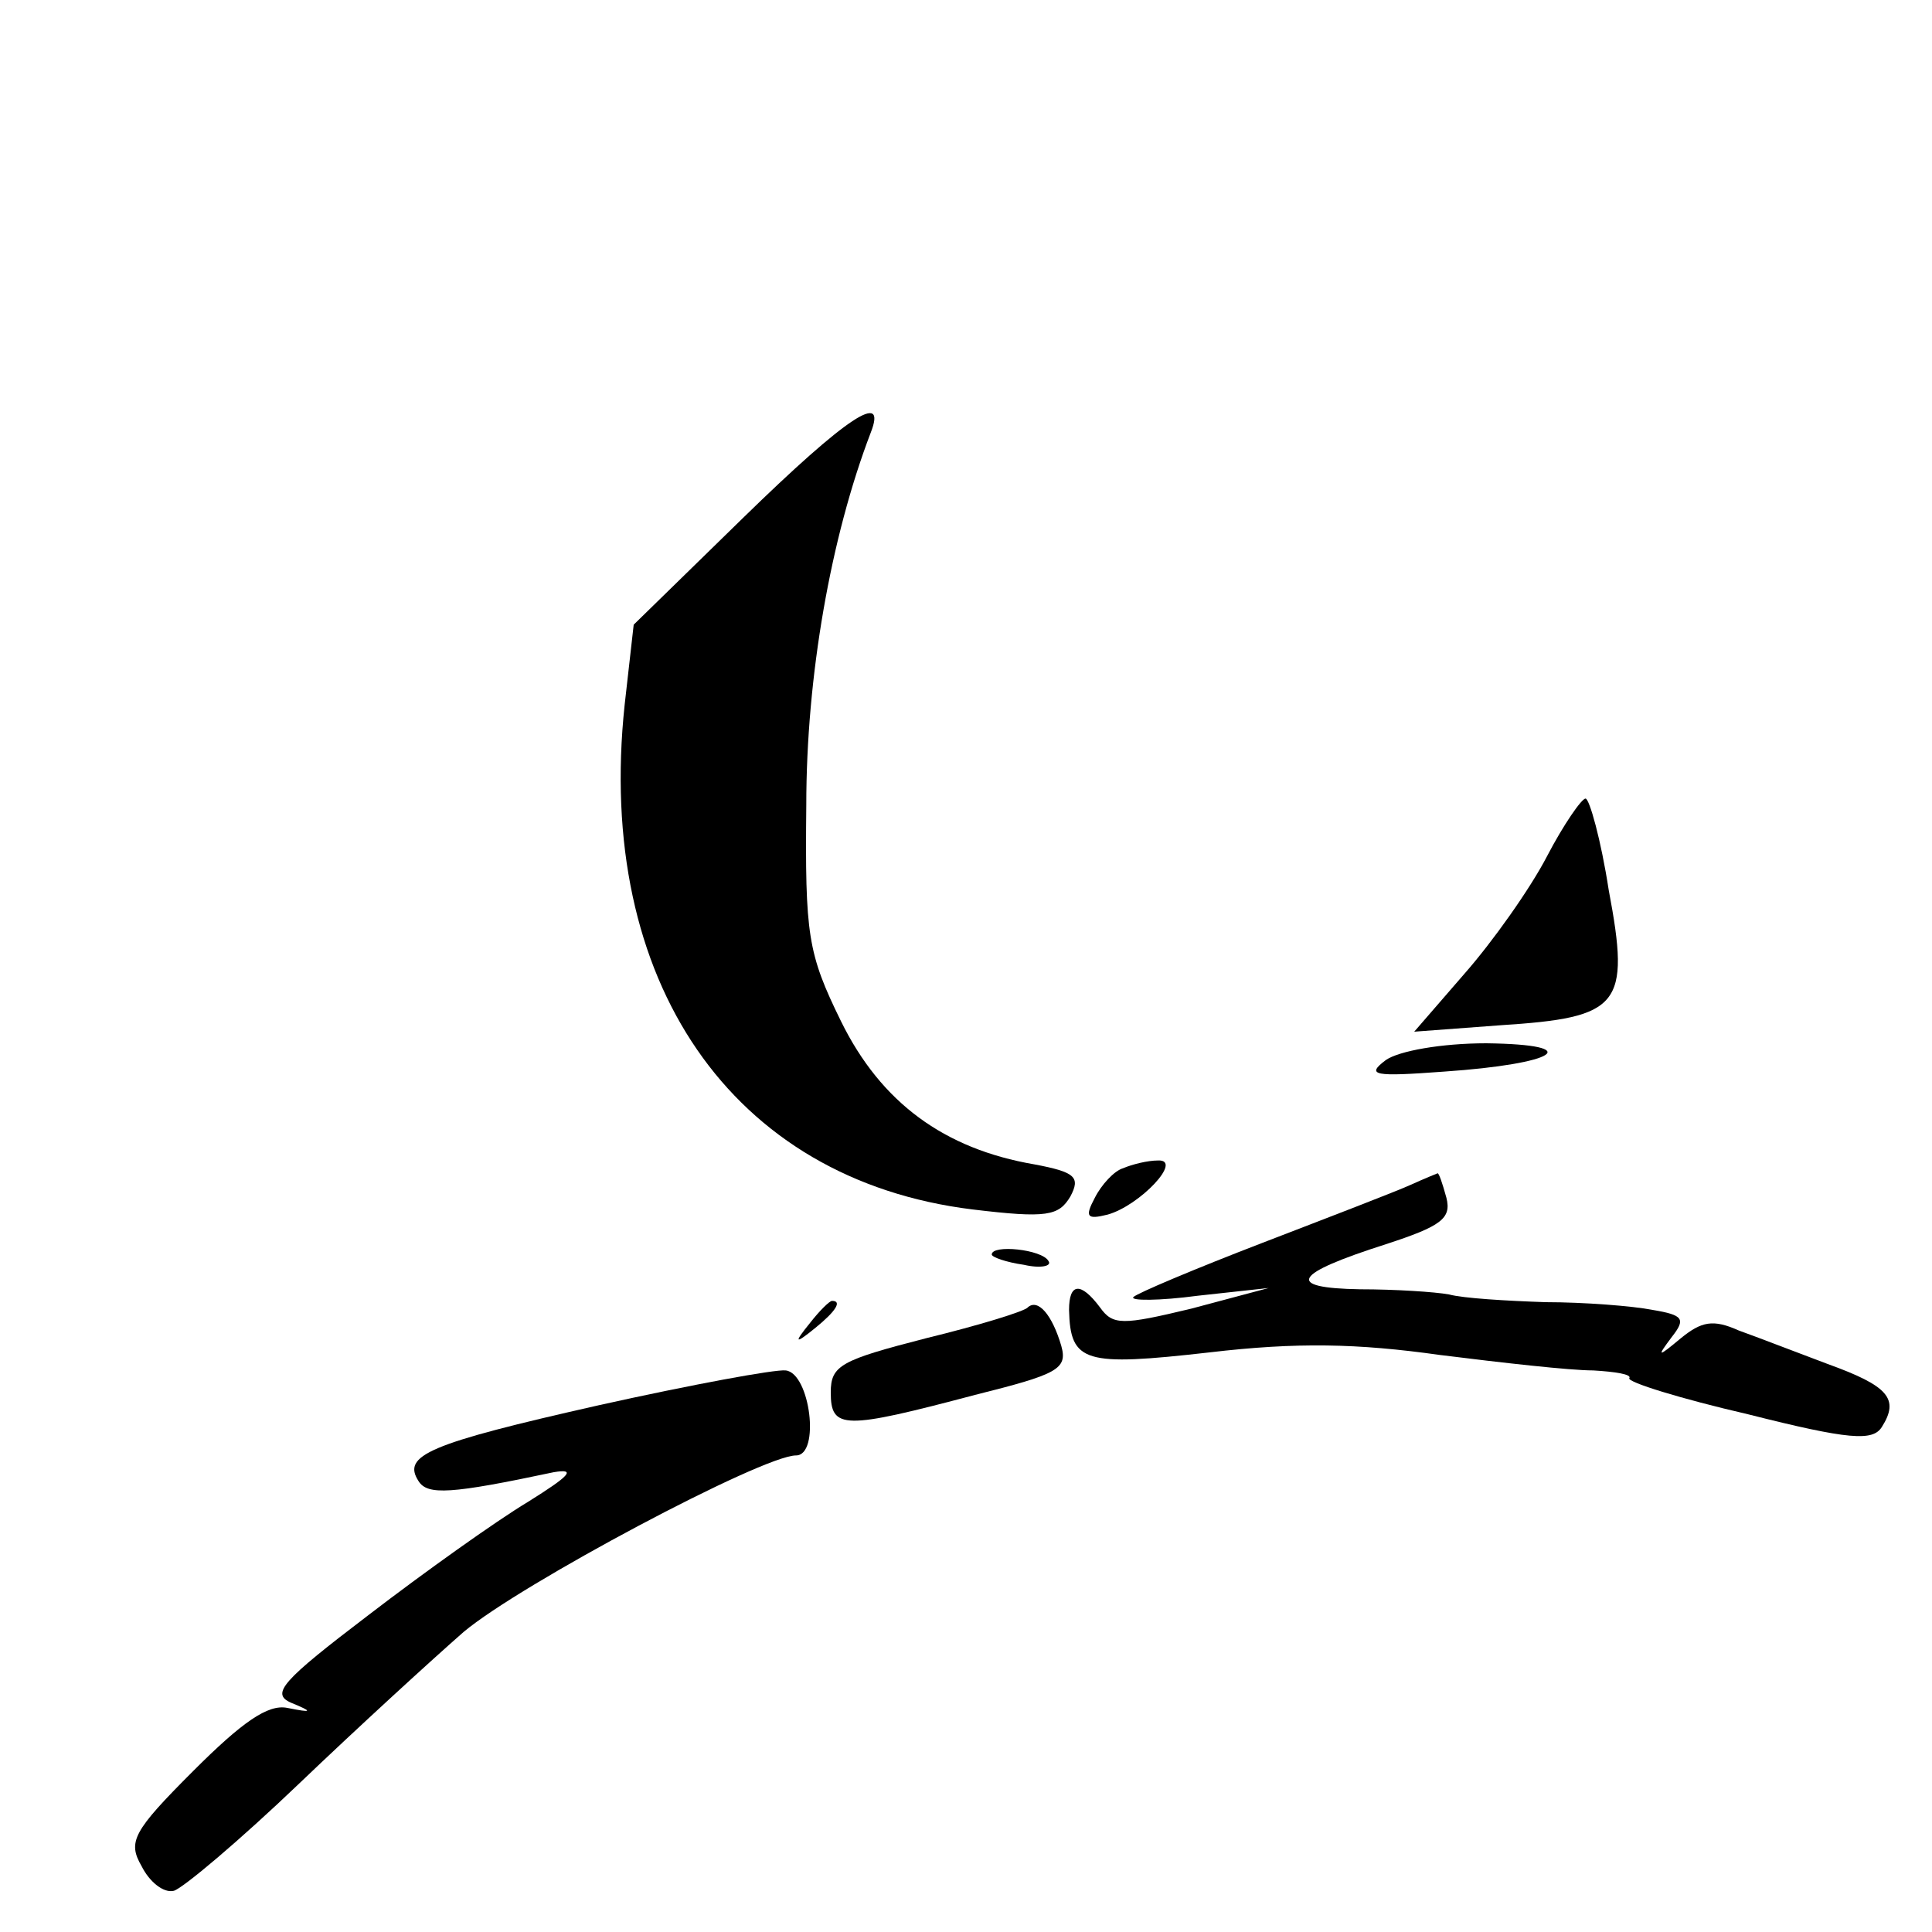
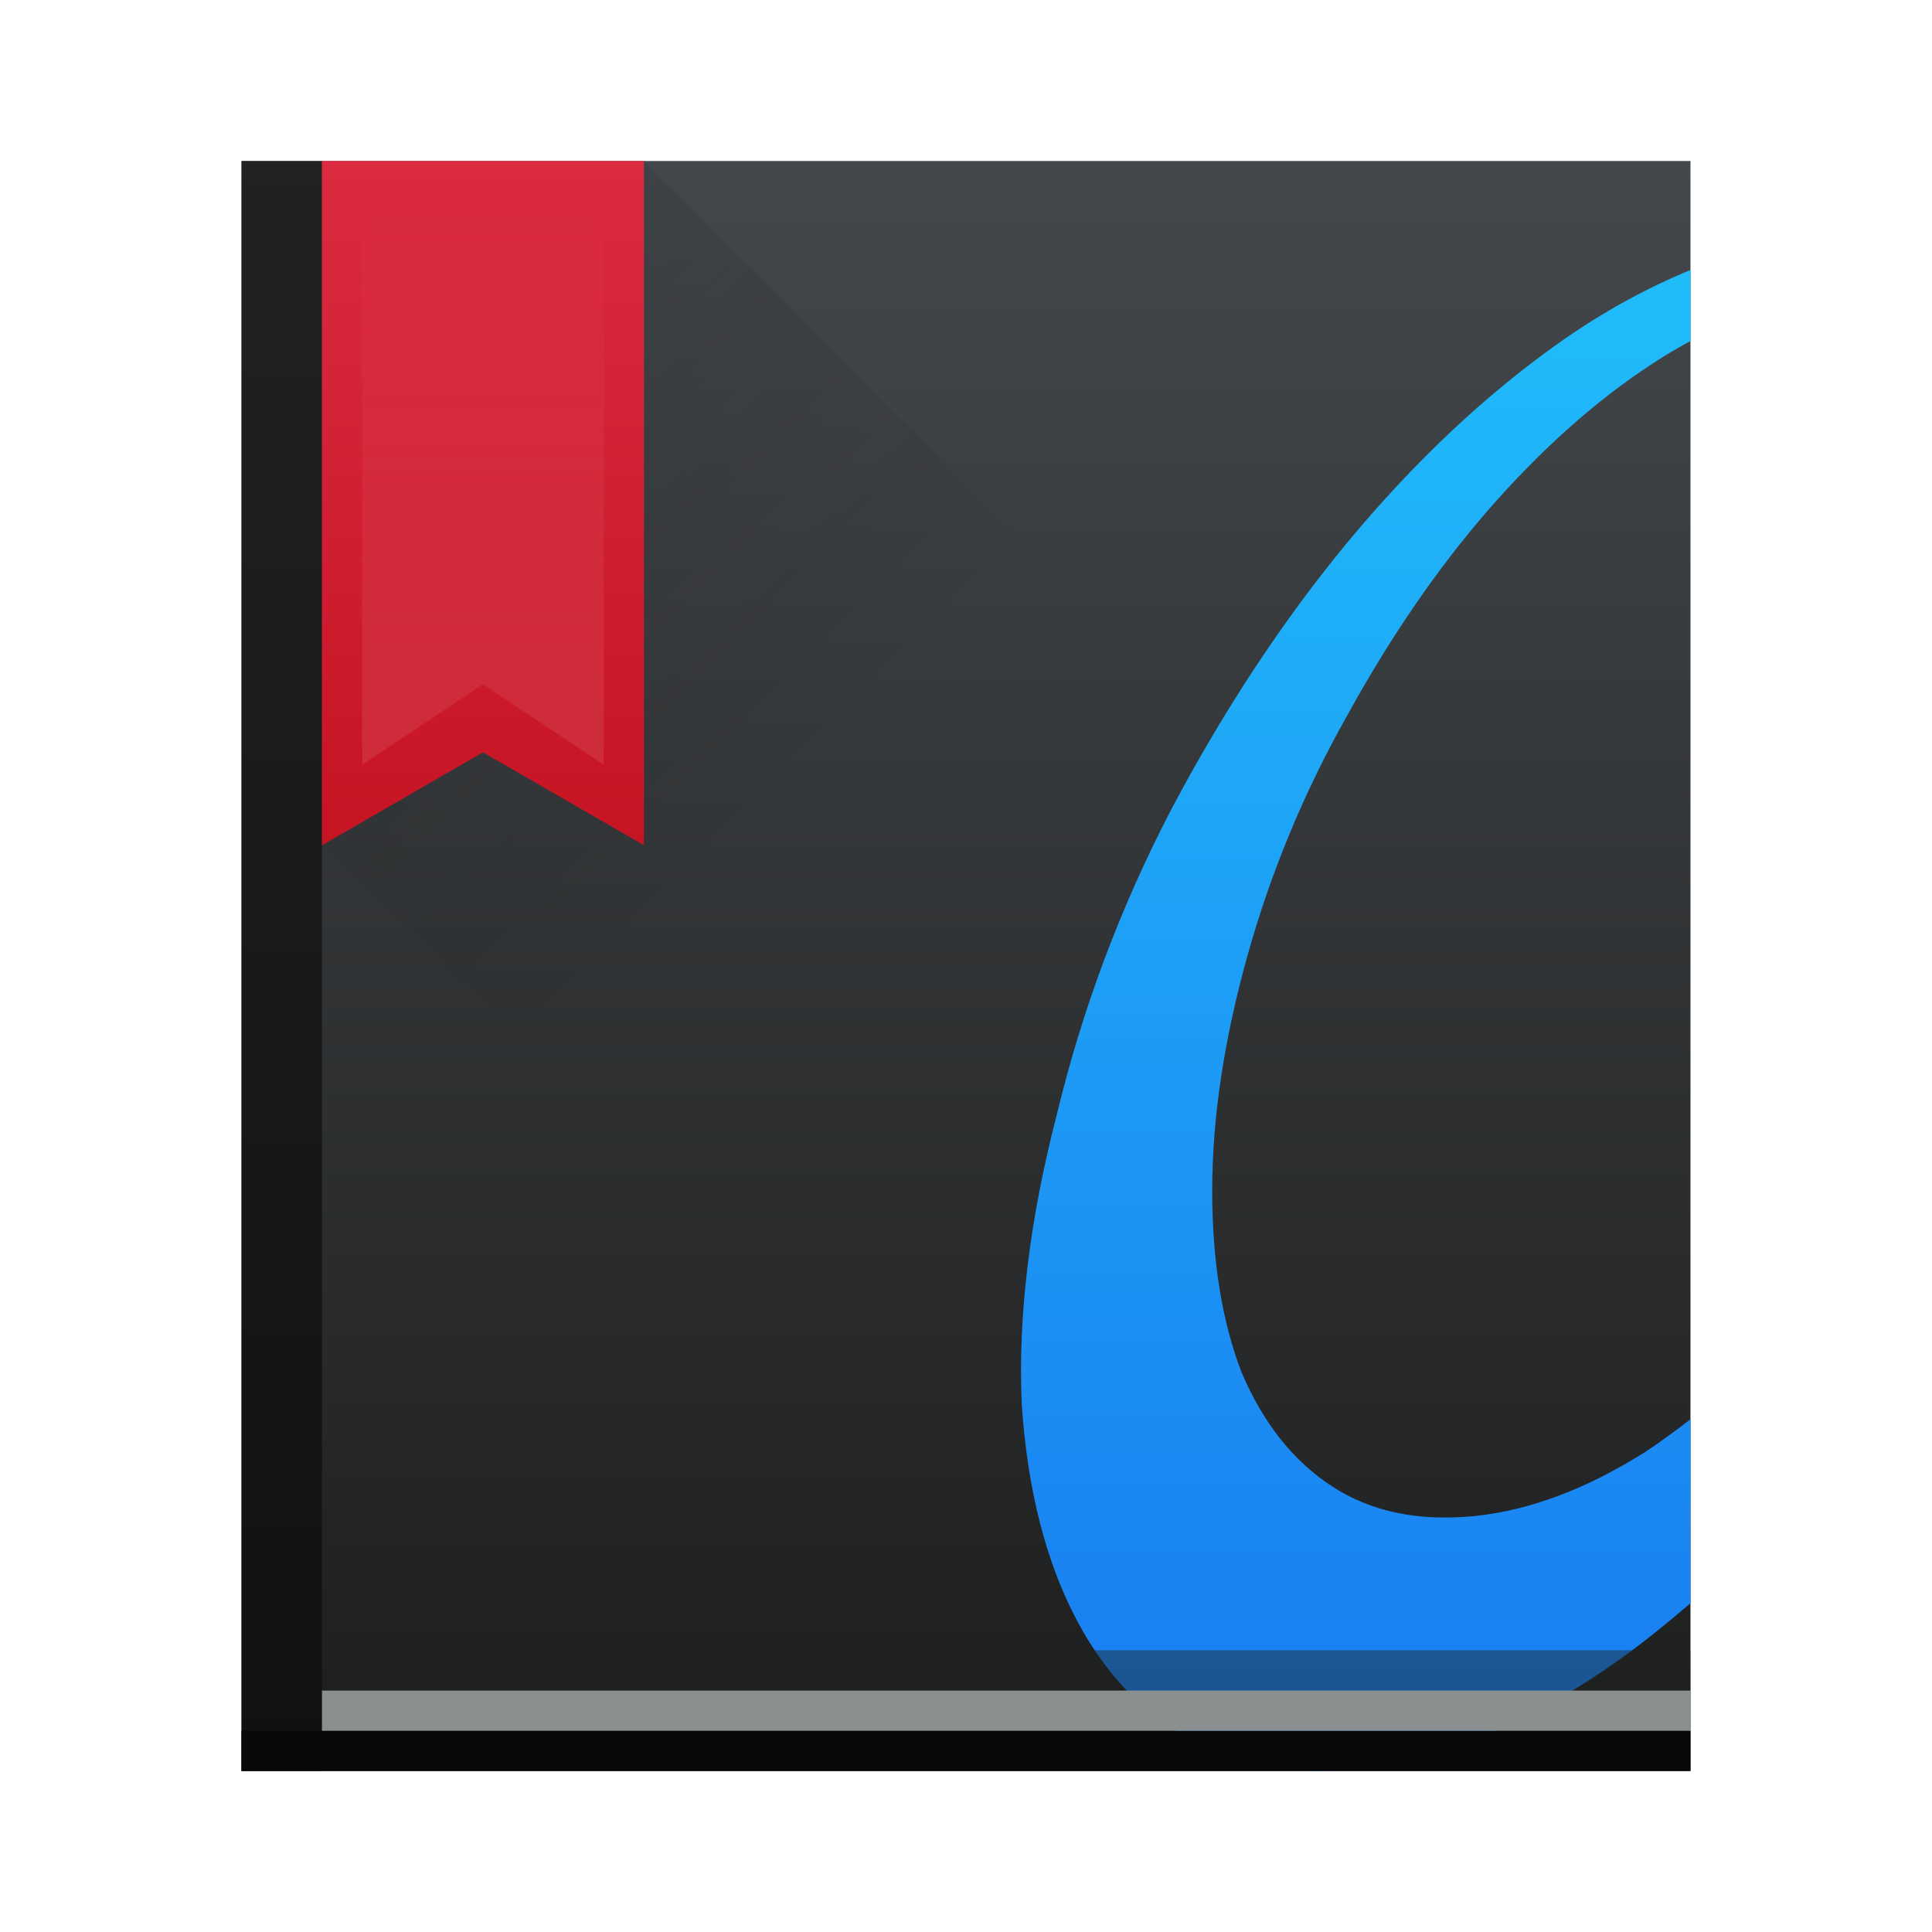
- <svg xmlns="http://www.w3.org/2000/svg" width="32" height="32" viewBox="0 0 150 150" version="1.0" preserveAspectRatio="xMidYMid meet">
-   <g transform="translate(0,150) scale(0.1,-0.1)" fill="#000000" stroke="none">
-     <path d="M577 1098 l-85 -83 -7 -62 c-23 -215 83 -369 270 -392 58 -7 67 -5 76 10 8 15 4 19 -28 25 -70 12 -119 48 -150 111 -26 53 -28 67 -27 168 0 100 19 208 50 289 13 33 -18 13 -99 -66z" />
-     <path d="M1201 835 c-13 -25 -42 -66 -64 -91 l-39 -45 67 5 c93 6 101 15 84 105 -6 39 -15 71 -18 71 -3 0 -17 -20 -30 -45z" />
-     <path d="M1076 677 c-16 -12 -9 -13 45 -9 88 6 111 21 33 22 -35 0 -68 -6 -78 -13z" />
-     <path d="M872 593 c-7 -2 -17 -13 -22 -23 -8 -15 -6 -17 10 -13 25 7 59 43 39 42 -8 0 -20 -3 -27 -6z" />
-     <path d="M1095 580 c-11 -5 -63 -25 -115 -45 -52 -20 -97 -39 -100 -42 -3 -3 20 -3 50 1 l55 6 -60 -16 c-54 -13 -61 -13 -71 1 -15 20 -24 19 -24 -2 1 -41 12 -44 109 -33 68 8 115 7 179 -2 48 -6 101 -12 119 -12 17 -1 30 -3 28 -6 -2 -3 40 -16 92 -28 79 -20 97 -21 104 -10 14 22 5 32 -42 49 -24 9 -55 21 -69 26 -20 9 -29 7 -45 -6 -18 -15 -19 -15 -7 1 11 14 9 17 -15 21 -15 3 -53 6 -83 6 -30 1 -64 3 -75 6 -11 2 -42 4 -69 4 -59 1 -52 12 20 35 43 14 51 20 47 36 -3 11 -6 20 -7 19 0 0 -10 -4 -21 -9z" />
-     <path d="M770 526 c0 -2 11 -6 25 -8 13 -3 22 -1 19 3 -5 9 -44 13 -44 5z" />
-     <path d="M629 473 c-13 -16 -12 -17 4 -4 16 13 21 21 13 21 -2 0 -10 -8 -17 -17z" />
-     <path d="M798 485 c-2 -3 -38 -14 -79 -24 -66 -17 -74 -21 -74 -42 0 -29 10 -29 112 -2 64 16 72 20 67 38 -7 24 -18 37 -26 30z" />
-     <path d="M465 409 c-133 -30 -153 -39 -140 -59 7 -11 25 -10 105 7 18 3 12 -3 -20 -23 -25 -15 -81 -55 -124 -88 -67 -51 -76 -61 -60 -68 17 -7 17 -8 -3 -4 -15 3 -35 -11 -73 -49 -47 -47 -51 -55 -40 -74 6 -12 17 -21 25 -19 7 2 51 39 97 83 46 44 104 97 128 118 44 37 232 137 258 137 19 0 11 64 -8 66 -8 1 -73 -11 -145 -27z" />
+ <svg xmlns="http://www.w3.org/2000/svg" xmlns:xlink="http://www.w3.org/1999/xlink" width="48" height="48" id="svg5453" version="1.1">
+   <defs id="defs5455">
+     <linearGradient id="linearGradient5022">
+       <stop style="stop-color:#ffffff;stop-opacity:1;" offset="0" id="stop5024" />
+       <stop style="stop-color:#ffffff;stop-opacity:0;" offset="1" id="stop5026" />
+     </linearGradient>
+     <linearGradient xlink:href="#linearGradient4159" id="linearGradient4158" x1="409.571" y1="543.798" x2="409.571" y2="503.798" gradientUnits="userSpaceOnUse" gradientTransform="matrix(1.125001,0,0,1,-51.07197,0)" />
+     <linearGradient id="linearGradient4143">
+       <stop style="stop-color:#197cf1;stop-opacity:1" offset="0" id="stop4145" />
+       <stop style="stop-color:#20bcfa;stop-opacity:1" offset="1" id="stop4147" />
+     </linearGradient>
+     <linearGradient xlink:href="#linearGradient4143" id="linearGradient4555" x1="35" y1="44" x2="35" y2="7" gradientUnits="userSpaceOnUse" />
+     <linearGradient id="linearGradient4159">
+       <stop style="stop-color:#1d1e1e;stop-opacity:1" offset="0" id="stop4161" />
+       <stop style="stop-color:#44484c;stop-opacity:1" offset="1" id="stop4163" />
+     </linearGradient>
+     <linearGradient id="linearGradient4435">
+       <stop style="stop-color:#c61423;stop-opacity:1" offset="0" id="stop4437" />
+       <stop style="stop-color:#dc2b41;stop-opacity:1" offset="1" id="stop4439" />
+     </linearGradient>
+     <linearGradient xlink:href="#linearGradient4435" id="linearGradient4866" x1="396.571" y1="520.798" x2="396.571" y2="503.798" gradientUnits="userSpaceOnUse" />
+     <linearGradient xlink:href="#linearGradient4227" id="linearGradient4884" x1="8" y1="4" x2="22" y2="18" gradientUnits="userSpaceOnUse" />
+     <linearGradient id="linearGradient4227">
+       <stop id="stop4229" offset="0" style="stop-color:#292c2f;stop-opacity:1" />
+       <stop id="stop4231" offset="1" style="stop-color:#000000;stop-opacity:0;" />
+     </linearGradient>
+     <linearGradient xlink:href="#linearGradient5022" id="linearGradient5028" x1="396.571" y1="527.798" x2="396.571" y2="504.798" gradientUnits="userSpaceOnUse" />
+   </defs>
+   <g id="layer1" transform="translate(-384.5714,-499.798)">
+     <rect style="opacity:1;fill:url(#linearGradient4158);fill-opacity:1.0;stroke:none" id="rect4139" width="36" height="40" x="390.571" y="503.798" ry="0" />
+     <path style="font-style:normal;font-variant:normal;font-weight:normal;font-stretch:normal;font-size:medium;line-height:125%;font-family:'Impregnable Personal Use Only';-inkscape-font-specification:'Impregnable Personal Use Only';letter-spacing:0px;word-spacing:0px;fill:url(#linearGradient4555);fill-opacity:1;stroke:none;stroke-width:1px;stroke-linecap:butt;stroke-linejoin:miter;stroke-opacity:1" d="M 42 6.707 C 40.903 7.16 39.806 7.756 38.709 8.535 C 36.864 9.846 35.117 11.496 33.467 13.486 C 31.865 15.428 30.408 17.638 29.098 20.113 C 27.836 22.54 26.889 25.064 26.258 27.686 C 25.578 30.307 25.288 32.71 25.385 34.895 C 25.53 37.03 25.991 38.827 26.768 40.283 C 27.544 41.739 28.612 42.783 29.971 43.414 C 31.33 44.045 32.933 44.166 34.777 43.777 C 36.573 43.389 38.394 42.541 40.238 41.23 C 40.842 40.797 41.426 40.323 42 39.83 L 42 35.26 C 41.638 35.542 41.269 35.811 40.895 36.061 C 39.438 36.983 38.029 37.516 36.67 37.662 C 35.262 37.808 34.074 37.565 33.104 36.934 C 32.133 36.303 31.38 35.356 30.846 34.094 C 30.36 32.832 30.117 31.328 30.117 29.58 C 30.117 27.784 30.408 25.841 30.99 23.754 C 31.573 21.667 32.399 19.676 33.467 17.783 C 34.535 15.841 35.699 14.142 36.961 12.686 C 38.272 11.181 39.631 9.967 41.039 9.045 C 41.361 8.831 41.681 8.645 42 8.471 L 42 6.707 z " transform="translate(384.5714,499.798)" id="path4542" />
+     <rect style="opacity:1;fill:#080809;fill-opacity:1;stroke:none" id="rect4171" width="36" height="1" x="390.571" y="542.798" />
+     <rect style="opacity:0.6;fill:#080809;fill-opacity:1;stroke:none;stroke-opacity:1" id="rect4965" width="2" height="40" x="390.571" y="503.798" />
+     <path style="fill:url(#linearGradient4884);fill-rule:evenodd;stroke:none;stroke-width:1px;stroke-linecap:butt;stroke-linejoin:miter;stroke-opacity:1;fill-opacity:1;opacity:0.2" d="M 16 4 L 16 18 L 16 21 L 12 18.691 L 8 21 L 31 44 L 42 44 L 42 30 L 16 4 z " transform="translate(384.5714,499.798)" id="path4873" />
+     <rect style="opacity:1;fill:#8b8f8f;fill-opacity:1;stroke:none;stroke-opacity:1" id="rect4967" width="34" height="1" x="392.571" y="541.798" />
+     <rect style="opacity:1;fill:#212323;fill-opacity:0.452;stroke:none;stroke-opacity:1" id="rect4971" width="34" height="1" x="392.571" y="540.798" />
+     <path style="opacity:1;fill:url(#linearGradient4866);fill-opacity:1;stroke:none;stroke-opacity:1" d="m 392.571,503.798 0,17 4,-2.309 4,2.309 0,-17 -8,0 z" id="rect4783" />
+     <path style="opacity:0.15;fill:url(#linearGradient5028);fill-opacity:1;stroke:none;stroke-opacity:1" d="m 393.571,503.798 6,0 0,15 -3,-2 -3,2 z" id="rect5011" />
  </g>
</svg>
